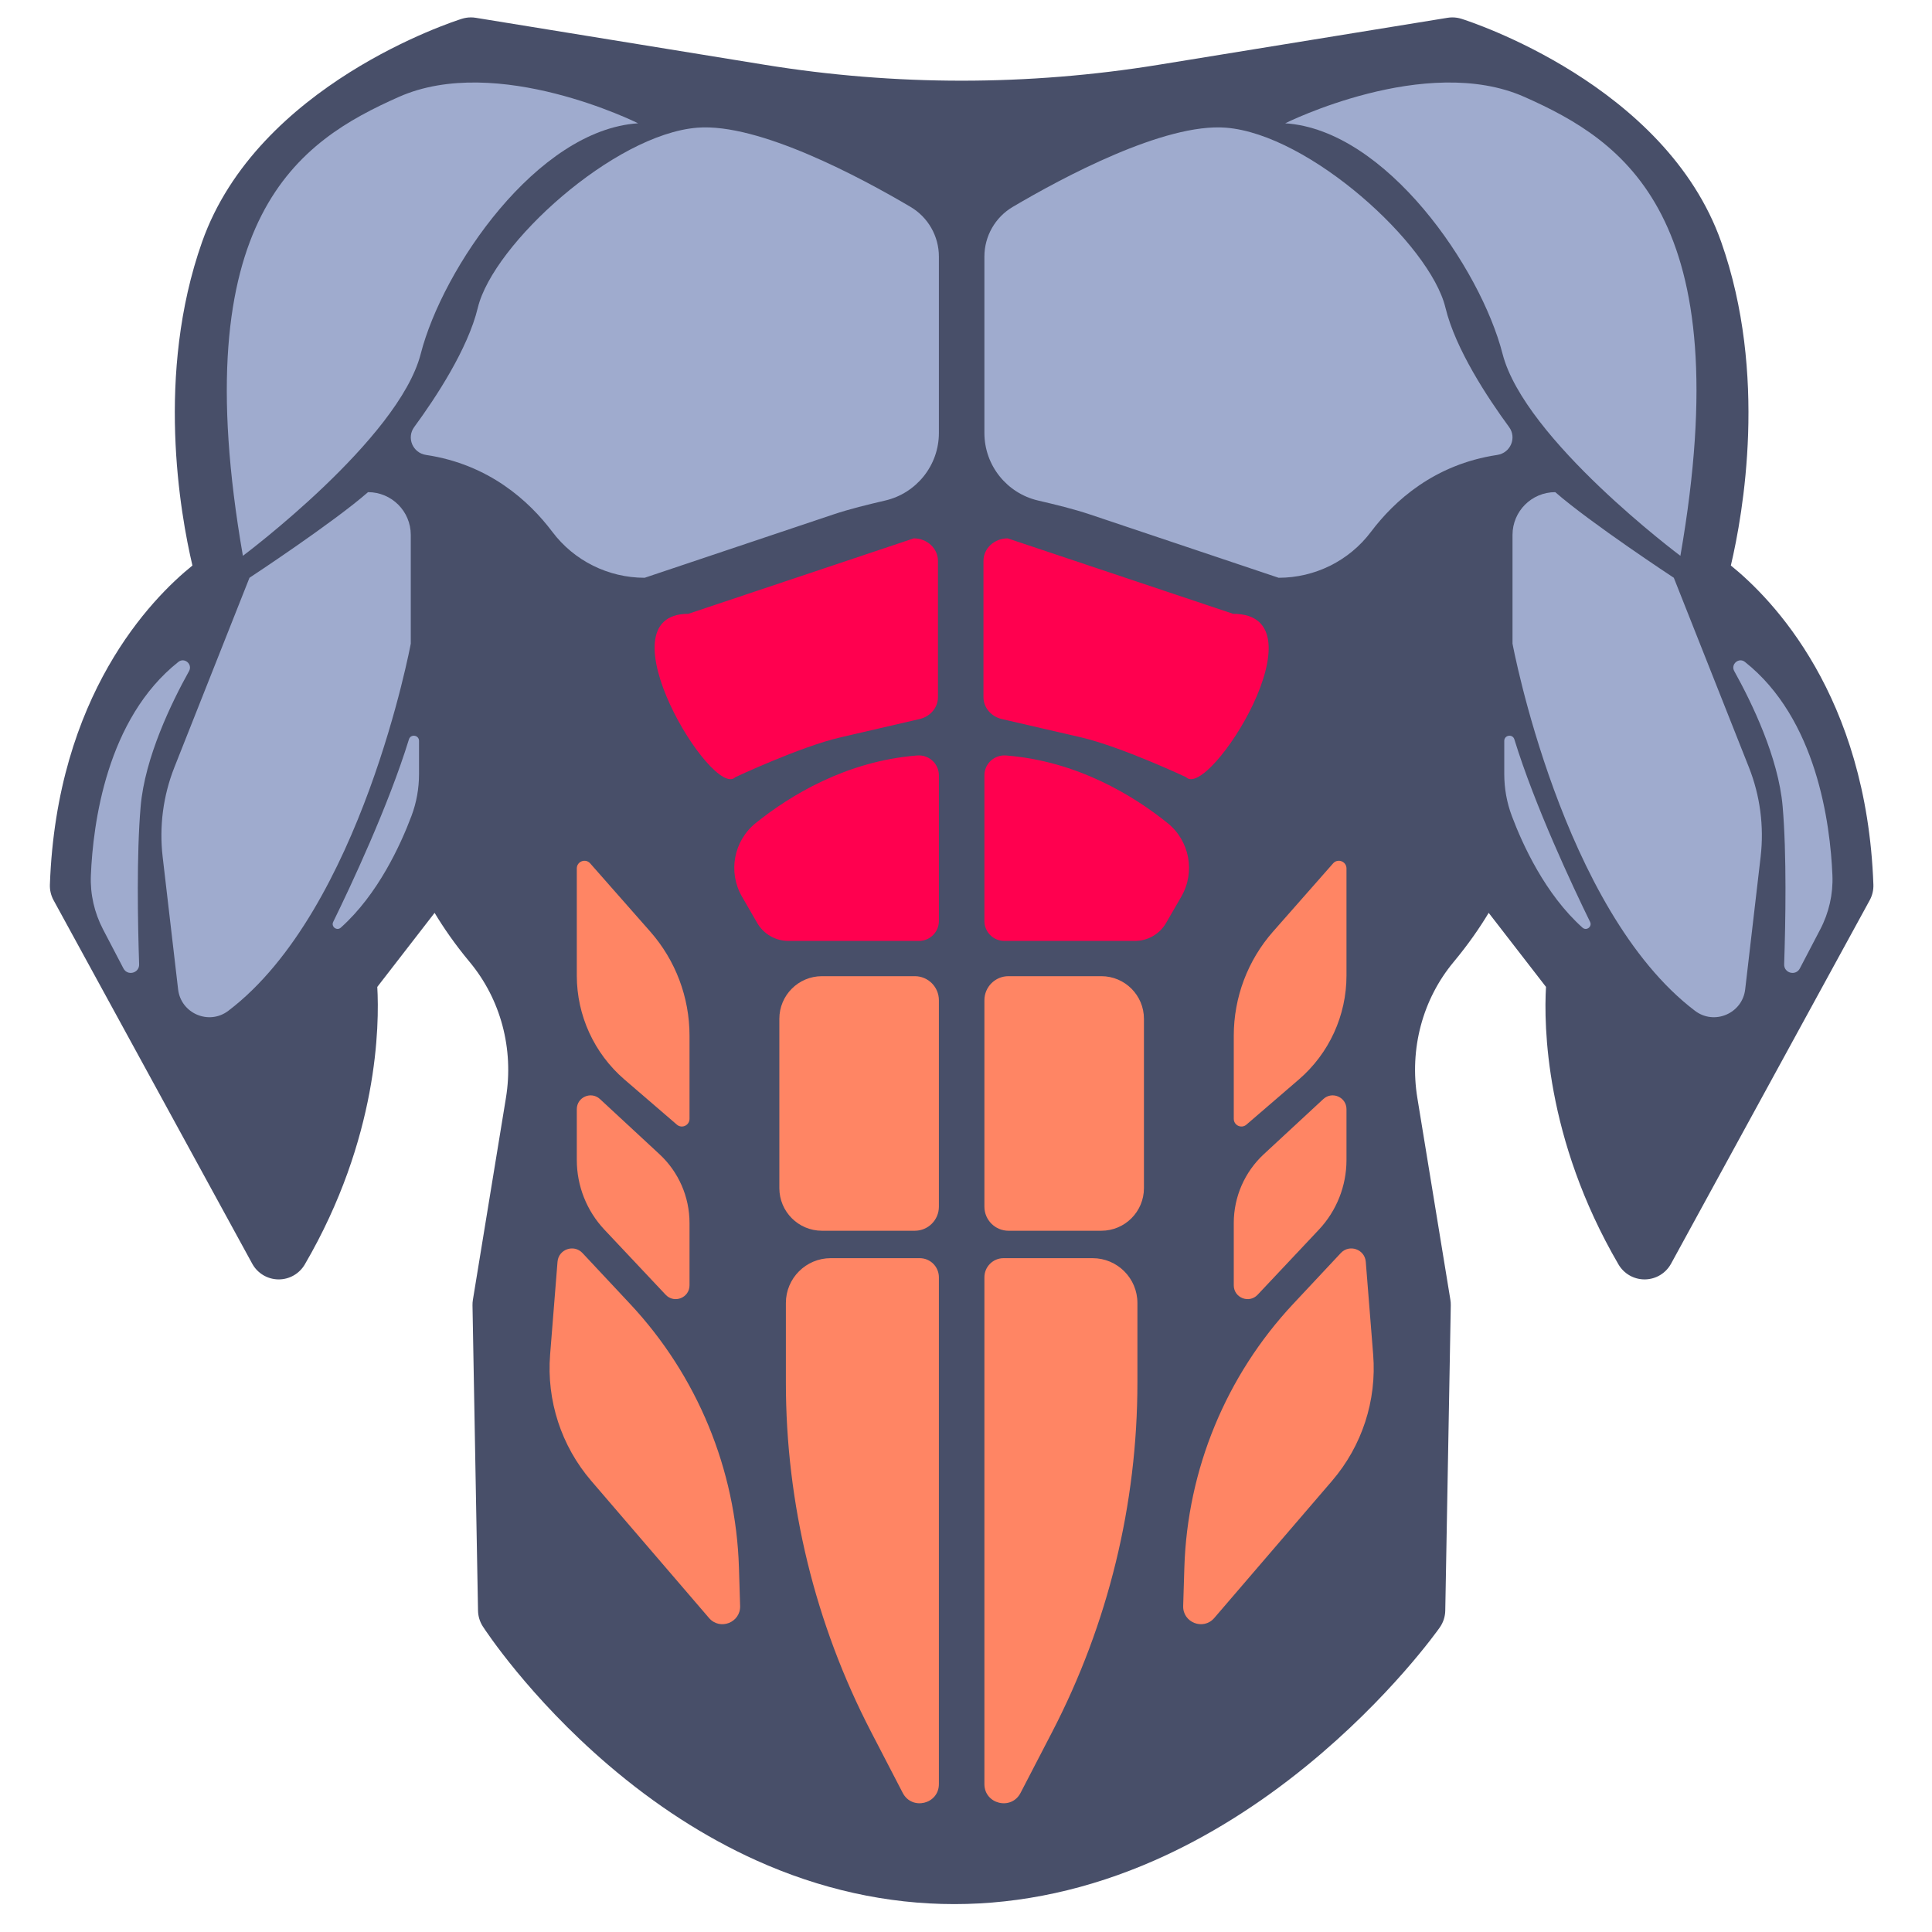
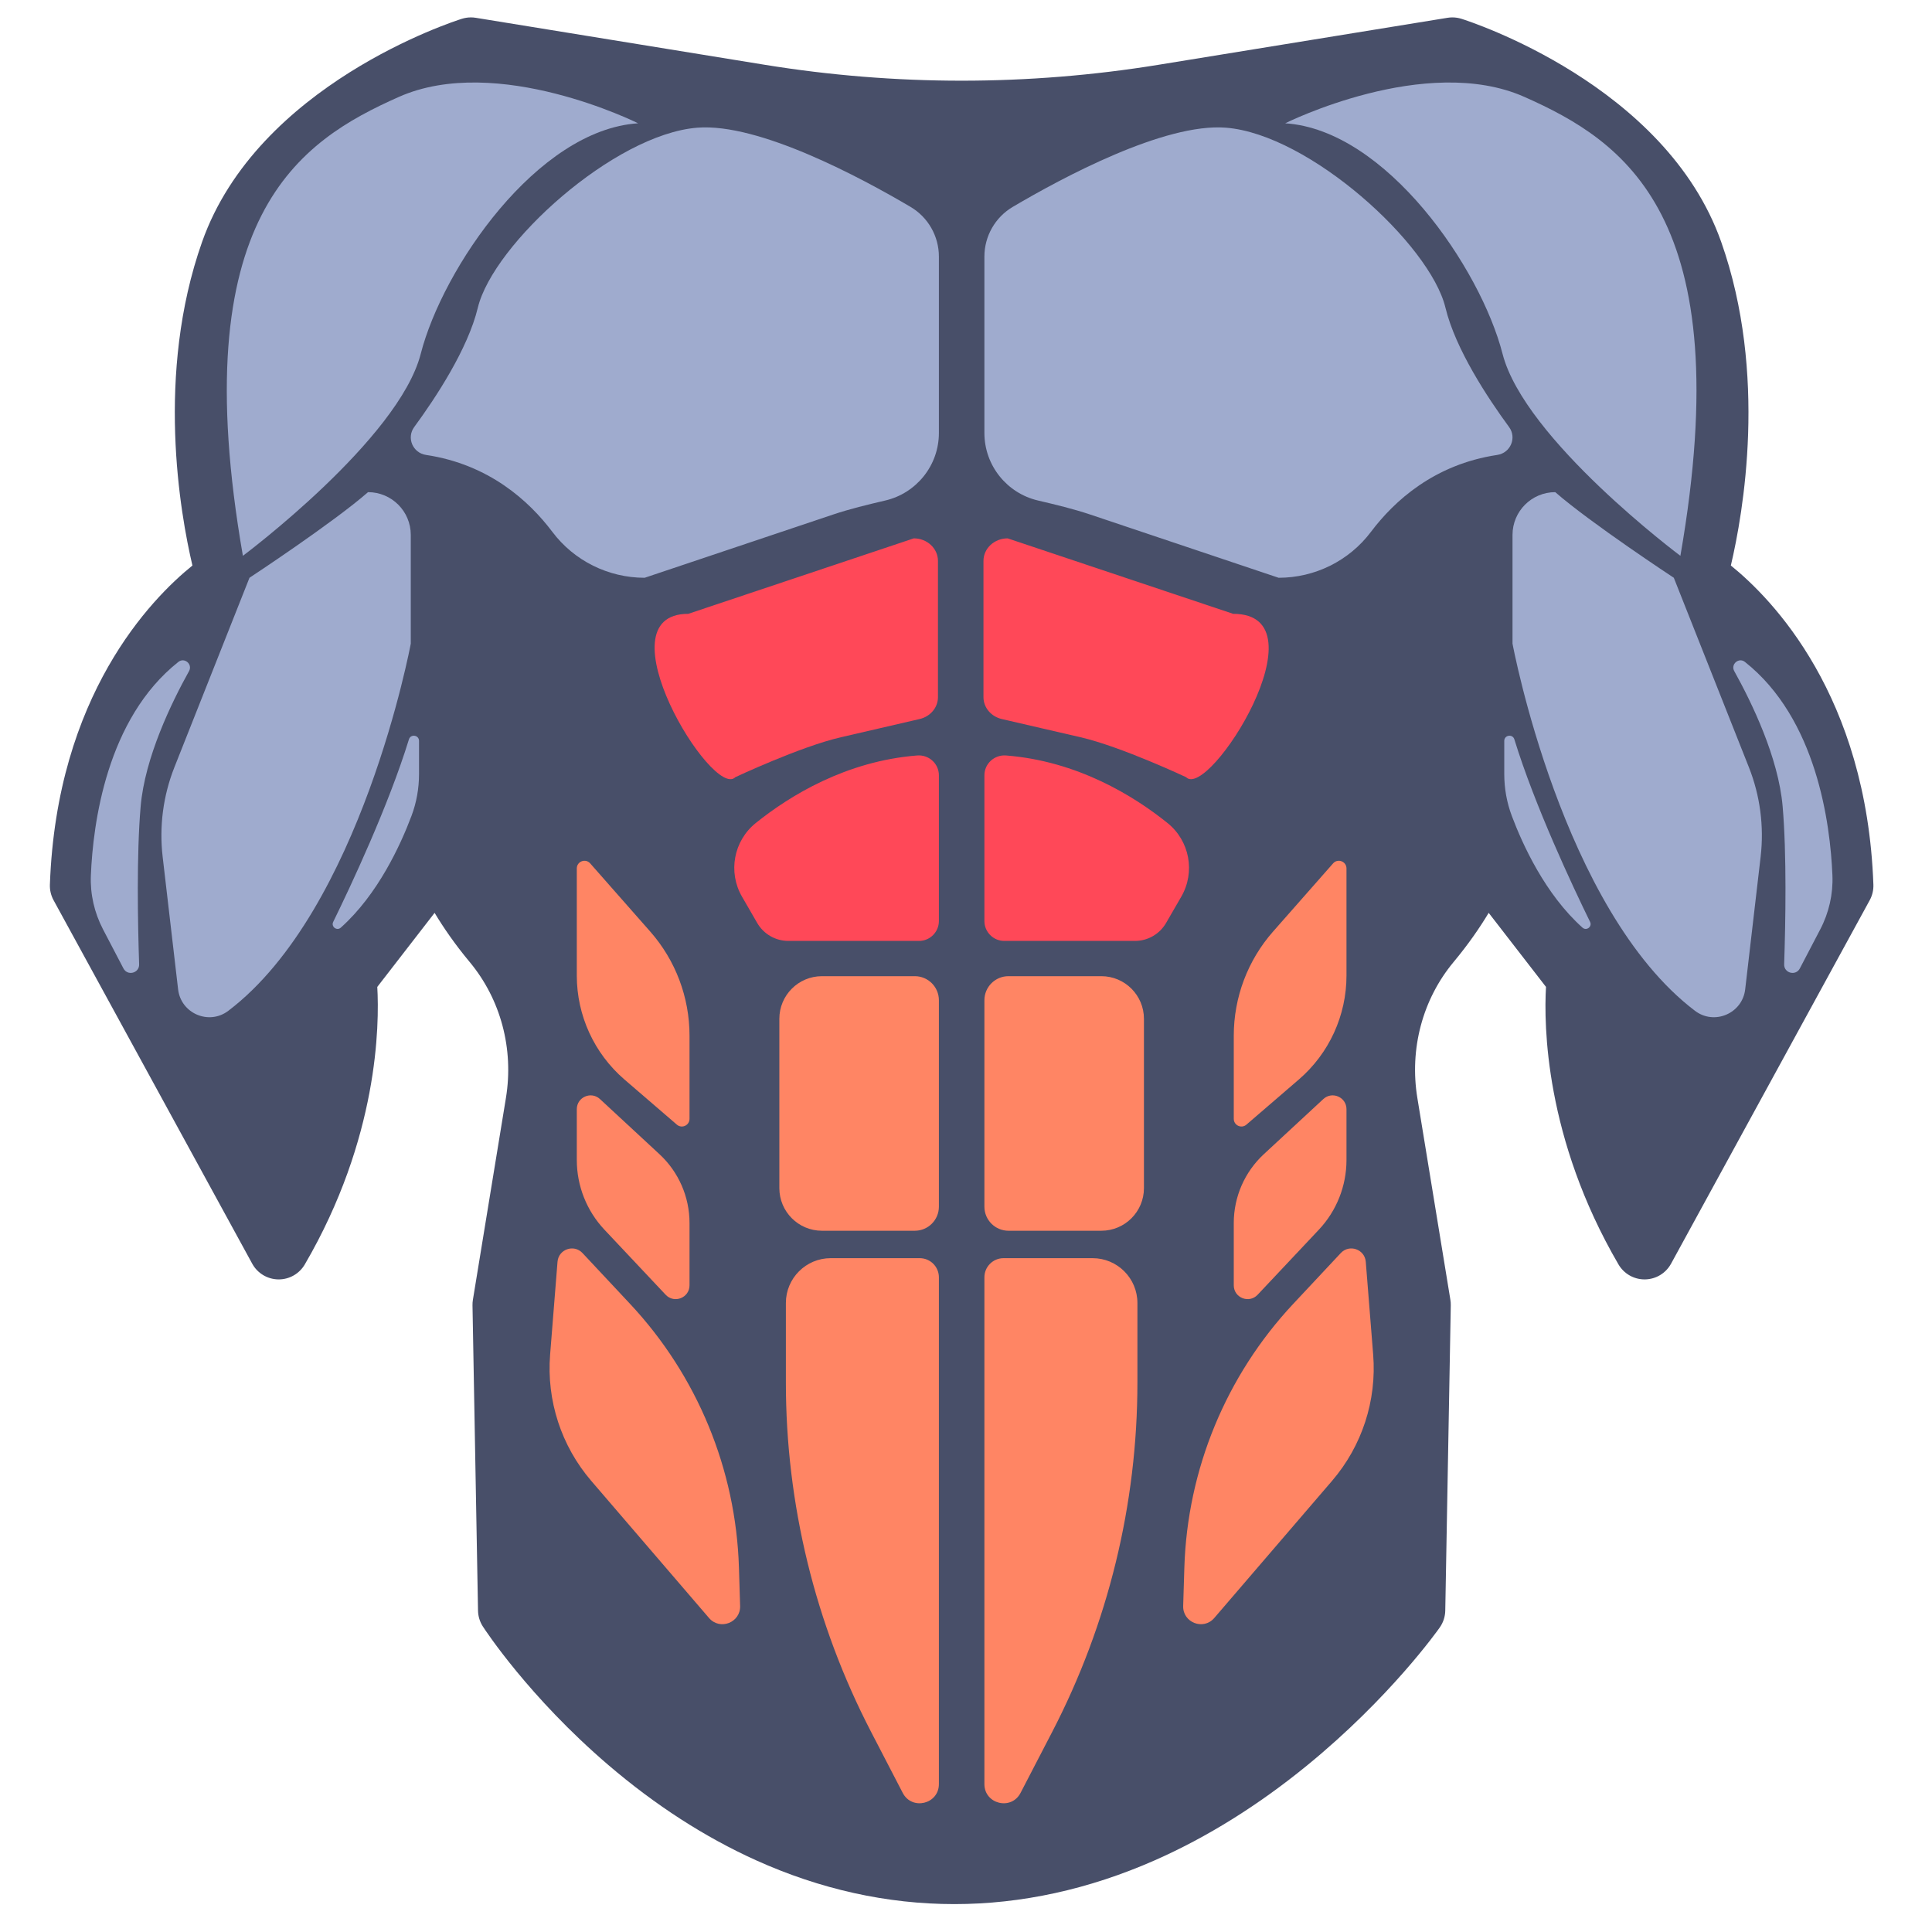
<svg xmlns="http://www.w3.org/2000/svg" id="Layer_2" enable-background="new 0 0 512 512" viewBox="0 0 512 512">
  <g>
    <g>
      <path d="m384.891 4.612c-.429 0-.858.034-1.284.104l-76.598 12.454c-17.194 2.796-34.744 4.213-52.163 4.213s-34.969-1.418-52.163-4.213l-76.599-12.455c-.426-.069-.855-.104-1.284-.104-.811 0-1.619.123-2.398.368-2.203.692-54.126 17.43-68.852 59.146-12.363 35.022-5.801 71.956-2.555 85.742-10.916 8.808-35.98 34.384-37.773 84.578-.051 1.437.286 2.861.975 4.122l52.646 96.326c1.384 2.532 4.024 4.122 6.908 4.163.037.001.075.001.112.001 2.842 0 5.475-1.509 6.91-3.969 19.521-33.465 19.788-63.519 19.211-73.545l15.19-19.627c2.29 3.812 5.327 8.26 9.282 13.009 8.243 9.897 11.749 23.036 9.62 36.046l-8.755 53.505c-.078.475-.112.956-.104 1.436l1.463 80.921c.027 1.491.47 2.944 1.279 4.196.487.754 12.166 18.666 33.233 36.696 12.433 10.641 25.595 19.136 39.12 25.247 17.086 7.72 34.777 11.635 52.583 11.635 17.78 0 35.654-3.904 53.125-11.604 13.818-6.09 27.406-14.555 40.388-25.16 21.999-17.971 34.626-35.809 35.152-36.56.916-1.306 1.421-2.856 1.45-4.451l1.463-80.921c.009-.481-.026-.962-.104-1.436l-8.755-53.505c-2.129-13.011 1.377-26.149 9.62-36.046 3.955-4.75 6.993-9.198 9.282-13.009l15.19 19.627c-.577 10.026-.31 40.081 19.211 73.545 1.435 2.46 4.068 3.969 6.91 3.969.037 0 .074 0 .112-.001 2.885-.04 5.525-1.631 6.908-4.163l52.646-96.326c.689-1.261 1.026-2.685.975-4.122-1.793-50.194-26.857-75.77-37.773-84.578 3.246-13.786 9.808-50.72-2.555-85.742-14.725-41.714-66.648-58.452-68.851-59.145-.778-.244-1.587-.367-2.398-.367z" fill="#484f69" />
    </g>
    <g>
      <path d="m169.103 32.674s-37.238-18.619-63.422-6.982-57.021 31.419-41.311 121.606c0 0 41.311-30.838 47.13-53.53s30.838-59.349 57.603-61.094z" fill="#9fabce" />
    </g>
    <g>
      <path d="m241.297 54.825c4.666 2.754 7.52 7.767 7.52 13.185v46.72c0 8.704-6.048 15.996-14.171 17.901-4.694 1.101-9.383 2.22-13.953 3.754l-49.851 16.732c-9.613 0-18.681-4.489-24.464-12.168-6.153-8.172-16.775-17.887-33.478-20.387-3.507-.525-5.224-4.54-3.125-7.399 5.659-7.711 14.206-20.645 16.854-31.613 4.073-16.874 36.075-45.966 58.185-47.712 16.315-1.289 43.406 13.269 56.483 20.987z" fill="#9fabce" />
    </g>
    <g>
      <path d="m108.86 141.749v28.823s-13.09 70.544-48.363 97.308c-5.13 3.892-12.553.702-13.298-5.694l-4.094-35.137c-.937-8.045.134-16.197 3.117-23.727l19.893-50.205s22.11-14.546 31.42-22.692c6.255 0 11.325 5.07 11.325 11.324z" fill="#9fabce" />
    </g>
    <g>
      <path d="m47.27 175.413c1.622-1.285 3.836.622 2.83 2.43-4.655 8.367-11.702 22.889-12.824 35.847-1.105 12.77-.772 30.815-.404 41.857.078 2.346-3.072 3.176-4.159 1.095l-5.407-10.35c-2.304-4.41-3.429-9.341-3.224-14.312.565-13.726 4.161-41.496 23.188-56.567z" fill="#9fabce" />
    </g>
    <g>
      <path d="m111.047 196.348v8.785c0 3.786-.666 7.54-1.997 11.084-2.851 7.595-8.865 20.797-18.739 29.621-1.047.936-2.627-.261-2.01-1.523 4.655-9.513 14.642-30.743 20.07-48.378.463-1.5 2.676-1.16 2.676.411z" fill="#9fabce" />
    </g>
-     <path d="m248.816 205.469v38.609c0 2.916-2.364 5.279-5.279 5.279h-34.61c-3.408 0-6.557-1.817-8.262-4.767l-4.026-6.963c-3.769-6.519-2.219-14.806 3.652-19.522 9.015-7.244 23.896-16.403 42.774-17.896 3.092-.245 5.751 2.158 5.751 5.26z" fill="#ff004f" />
+     <path d="m248.816 205.469v38.609c0 2.916-2.364 5.279-5.279 5.279h-34.61c-3.408 0-6.557-1.817-8.262-4.767l-4.026-6.963c-3.769-6.519-2.219-14.806 3.652-19.522 9.015-7.244 23.896-16.403 42.774-17.896 3.092-.245 5.751 2.158 5.751 5.26z" fill="#FF4858" />
    <g fill="#ff8564">
      <path d="m242.433 326.162h-24.602c-6.239 0-11.296-5.058-11.296-11.296v-44.872c0-6.239 5.058-11.296 11.296-11.296h24.602c3.526 0 6.383 2.858 6.383 6.383v54.697c0 3.526-2.858 6.384-6.383 6.384z" />
      <path d="m243.741 333.428h-23.593c-6.563 0-11.883 5.32-11.883 11.883v21.057c0 32.231 7.746 63.991 22.585 92.603l8.385 16.168c2.447 4.718 9.581 2.978 9.581-2.337v-134.299c0-2.803-2.272-5.075-5.075-5.075z" />
      <path d="m156.407 228.805 15.916 18.076c6.706 7.616 10.405 17.415 10.405 27.563v22.063c0 1.734-2.036 2.668-3.35 1.536l-13.895-11.965c-8.016-6.902-12.625-16.955-12.625-27.533v-28.4c0-1.869 2.314-2.743 3.549-1.34z" />
      <path d="m158.999 291.264 15.766 14.607c5.078 4.704 7.964 11.313 7.964 18.234v16.516c0 3.311-4.049 4.917-6.318 2.506l-16.227-17.241c-4.705-4.999-7.325-11.605-7.325-18.47v-13.469c-.001-3.191 3.8-4.851 6.14-2.683z" />
      <path d="m154.368 332.07 12.614 13.48c17.793 19.013 28.047 43.859 28.845 69.887l.311 10.155c.135 4.417-5.358 6.548-8.237 3.196l-31.21-36.337c-7.949-9.255-11.874-21.3-10.905-33.461l1.962-24.605c.264-3.32 4.344-4.747 6.62-2.315z" />
    </g>
    <g>
      <path d="m340.589 32.674s37.238-18.619 63.422-6.982c26.183 11.637 57.021 31.42 41.311 121.607 0 0-41.311-30.838-47.13-53.53s-30.838-59.35-57.603-61.095z" fill="#9fabce" />
    </g>
    <g>
      <path d="m268.395 54.825c-4.666 2.754-7.52 7.767-7.52 13.185v46.72c0 8.704 6.048 15.996 14.171 17.901 4.694 1.101 9.383 2.22 13.953 3.754l49.851 16.732c9.613 0 18.681-4.489 24.464-12.168 6.153-8.172 16.775-17.887 33.478-20.387 3.507-.525 5.224-4.54 3.125-7.399-5.659-7.711-14.206-20.645-16.854-31.613-4.073-16.874-36.075-45.966-58.185-47.712-16.316-1.289-43.406 13.269-56.483 20.987z" fill="#9fabce" />
    </g>
    <g>
      <path d="m400.832 141.749v28.823s13.09 70.544 48.363 97.308c5.13 3.892 12.553.702 13.298-5.694l4.094-35.137c.937-8.045-.134-16.197-3.117-23.727l-19.892-50.205s-22.11-14.546-31.42-22.692c-6.256 0-11.326 5.07-11.326 11.324z" fill="#9fabce" />
    </g>
    <g>
      <path d="m462.422 175.413c-1.622-1.285-3.836.622-2.83 2.43 4.655 8.367 11.702 22.889 12.824 35.847 1.105 12.77.772 30.815.404 41.857-.078 2.346 3.073 3.176 4.159 1.095l5.407-10.35c2.304-4.41 3.429-9.341 3.224-14.312-.566-13.726-4.161-41.496-23.188-56.567z" fill="#9fabce" />
    </g>
    <g>
      <path d="m398.645 196.348v8.785c0 3.786.666 7.54 1.997 11.084 2.851 7.595 8.865 20.797 18.739 29.621 1.047.936 2.627-.261 2.01-1.523-4.655-9.513-14.642-30.743-20.07-48.378-.464-1.5-2.676-1.16-2.676.411z" fill="#9fabce" />
    </g>
-     <path d="m260.876 205.469v38.609c0 2.916 2.364 5.279 5.279 5.279h34.61c3.408 0 6.557-1.817 8.262-4.767l4.026-6.963c3.769-6.519 2.219-14.806-3.652-19.522-9.015-7.244-23.896-16.403-42.774-17.896-3.092-.245-5.751 2.158-5.751 5.26z" fill="#ff004f" />
+     <path d="m260.876 205.469v38.609c0 2.916 2.364 5.279 5.279 5.279h34.61c3.408 0 6.557-1.817 8.262-4.767l4.026-6.963c3.769-6.519 2.219-14.806-3.652-19.522-9.015-7.244-23.896-16.403-42.774-17.896-3.092-.245-5.751 2.158-5.751 5.26z" fill="#FF4858" />
    <path d="m267.259 326.162h24.602c6.239 0 11.296-5.058 11.296-11.296v-44.872c0-6.239-5.058-11.296-11.296-11.296h-24.602c-3.526 0-6.383 2.858-6.383 6.383v54.697c0 3.526 2.857 6.384 6.383 6.384z" fill="#ff8564" />
    <path d="m265.951 333.428h23.593c6.563 0 11.883 5.32 11.883 11.883v21.057c0 32.231-7.746 63.991-22.585 92.603l-8.385 16.168c-2.447 4.718-9.581 2.978-9.581-2.337v-134.299c0-2.803 2.272-5.075 5.075-5.075z" fill="#ff8564" />
    <path d="m353.284 228.805-15.916 18.076c-6.706 7.616-10.405 17.415-10.405 27.563v22.063c0 1.734 2.036 2.668 3.35 1.536l13.895-11.965c8.016-6.902 12.625-16.955 12.625-27.533v-28.4c0-1.869-2.314-2.743-3.549-1.34z" fill="#ff8564" />
    <path d="m350.692 291.264-15.766 14.607c-5.078 4.704-7.964 11.313-7.964 18.234v16.516c0 3.311 4.049 4.917 6.318 2.506l16.227-17.241c4.705-4.999 7.325-11.605 7.325-18.47v-13.469c.001-3.191-3.799-4.851-6.14-2.683z" fill="#ff8564" />
    <path d="m355.324 332.07-12.614 13.48c-17.793 19.013-28.047 43.859-28.845 69.887l-.311 10.155c-.135 4.417 5.358 6.548 8.237 3.196l31.21-36.337c7.949-9.255 11.874-21.3 10.905-33.461l-1.962-24.605c-.265-3.32-4.345-4.747-6.62-2.315z" fill="#ff8564" />
-     <path d="m248.57 148.64v36.119c0 2.743-2.006 5.133-4.863 5.794l-20.888 4.832c-10.774 2.492-27.945 10.577-27.945 10.577-5.973 6.163-36.108-43.292-12.473-43.292l59.763-20c3.537 0 6.406 2.673 6.406 5.97z" fill="#ff004f" />
-     <path d="m260.629 148.64v36.119c0 2.743 2.006 5.133 4.863 5.794l20.888 4.832c10.774 2.492 27.945 10.577 27.945 10.577 5.973 6.163 37.244-43.292 12.473-43.292l-59.763-20c-3.537 0-6.406 2.673-6.406 5.97z" fill="#ff004f" />
+     <path d="m248.57 148.64v36.119c0 2.743-2.006 5.133-4.863 5.794l-20.888 4.832c-10.774 2.492-27.945 10.577-27.945 10.577-5.973 6.163-36.108-43.292-12.473-43.292l59.763-20c3.537 0 6.406 2.673 6.406 5.97z" fill="#FF4858" />
+     <path d="m260.629 148.64v36.119c0 2.743 2.006 5.133 4.863 5.794l20.888 4.832c10.774 2.492 27.945 10.577 27.945 10.577 5.973 6.163 37.244-43.292 12.473-43.292l-59.763-20c-3.537 0-6.406 2.673-6.406 5.97z" fill="#FF4858" />
  </g>
</svg>
